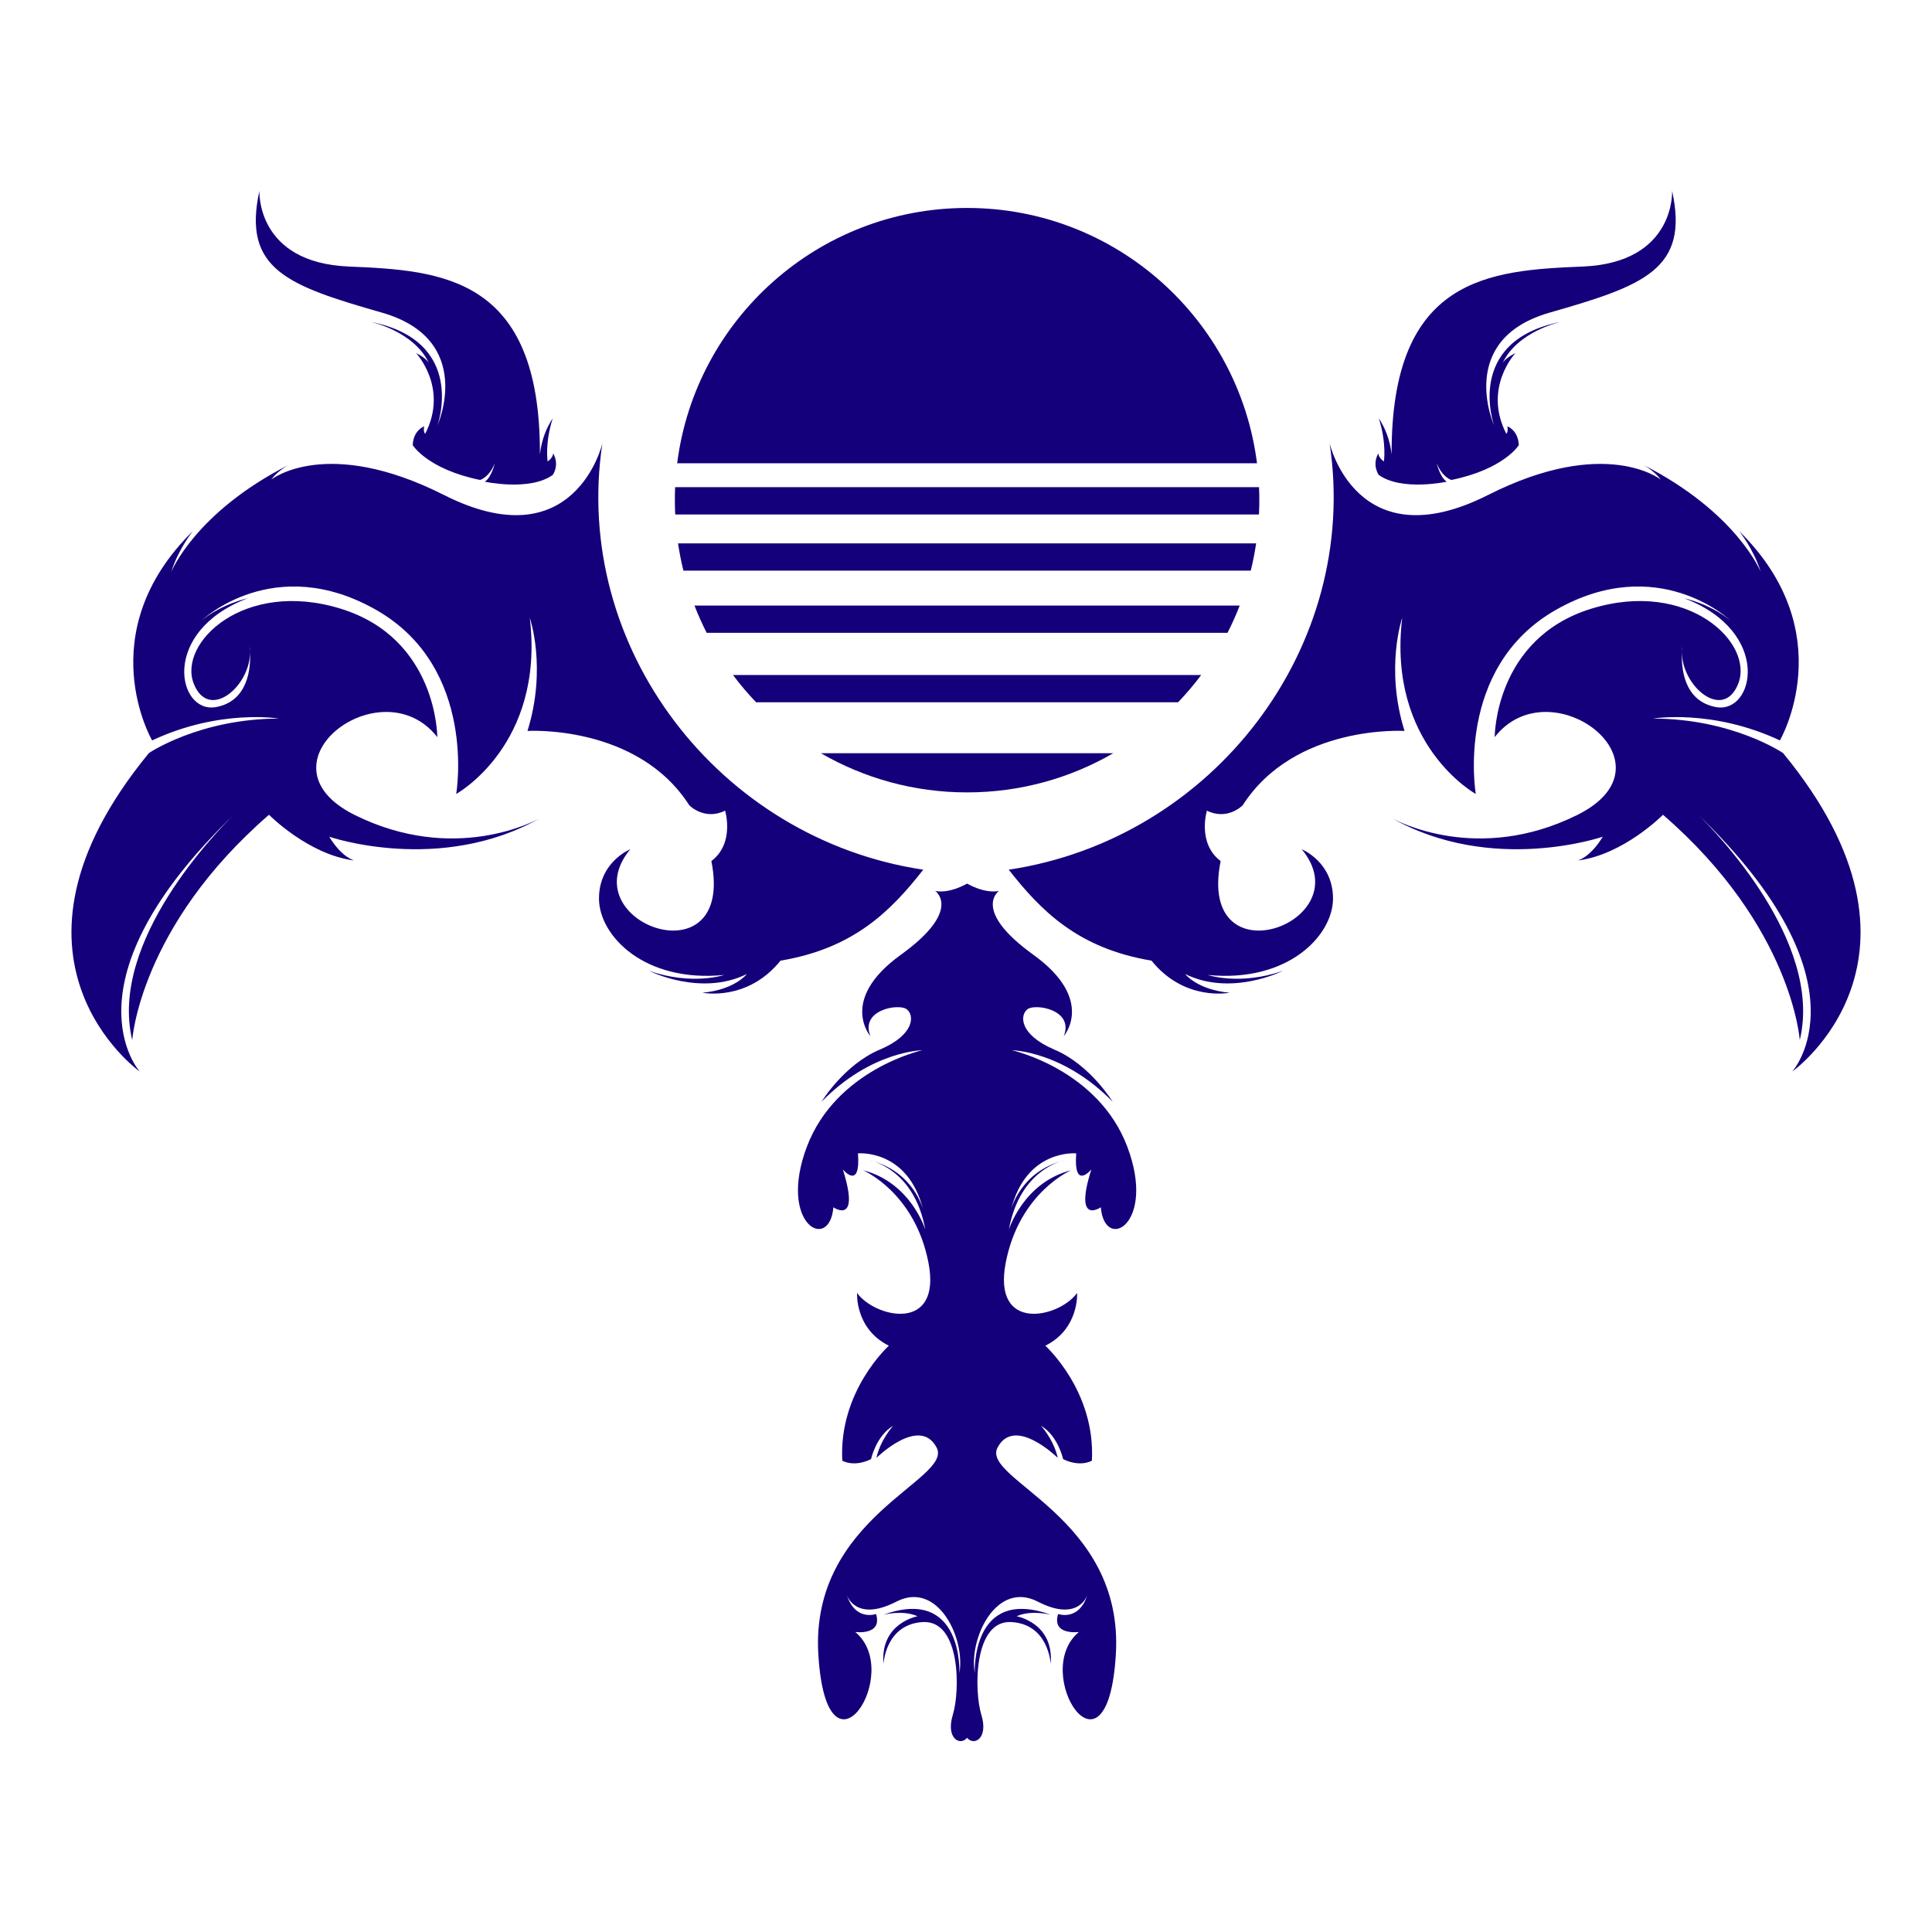
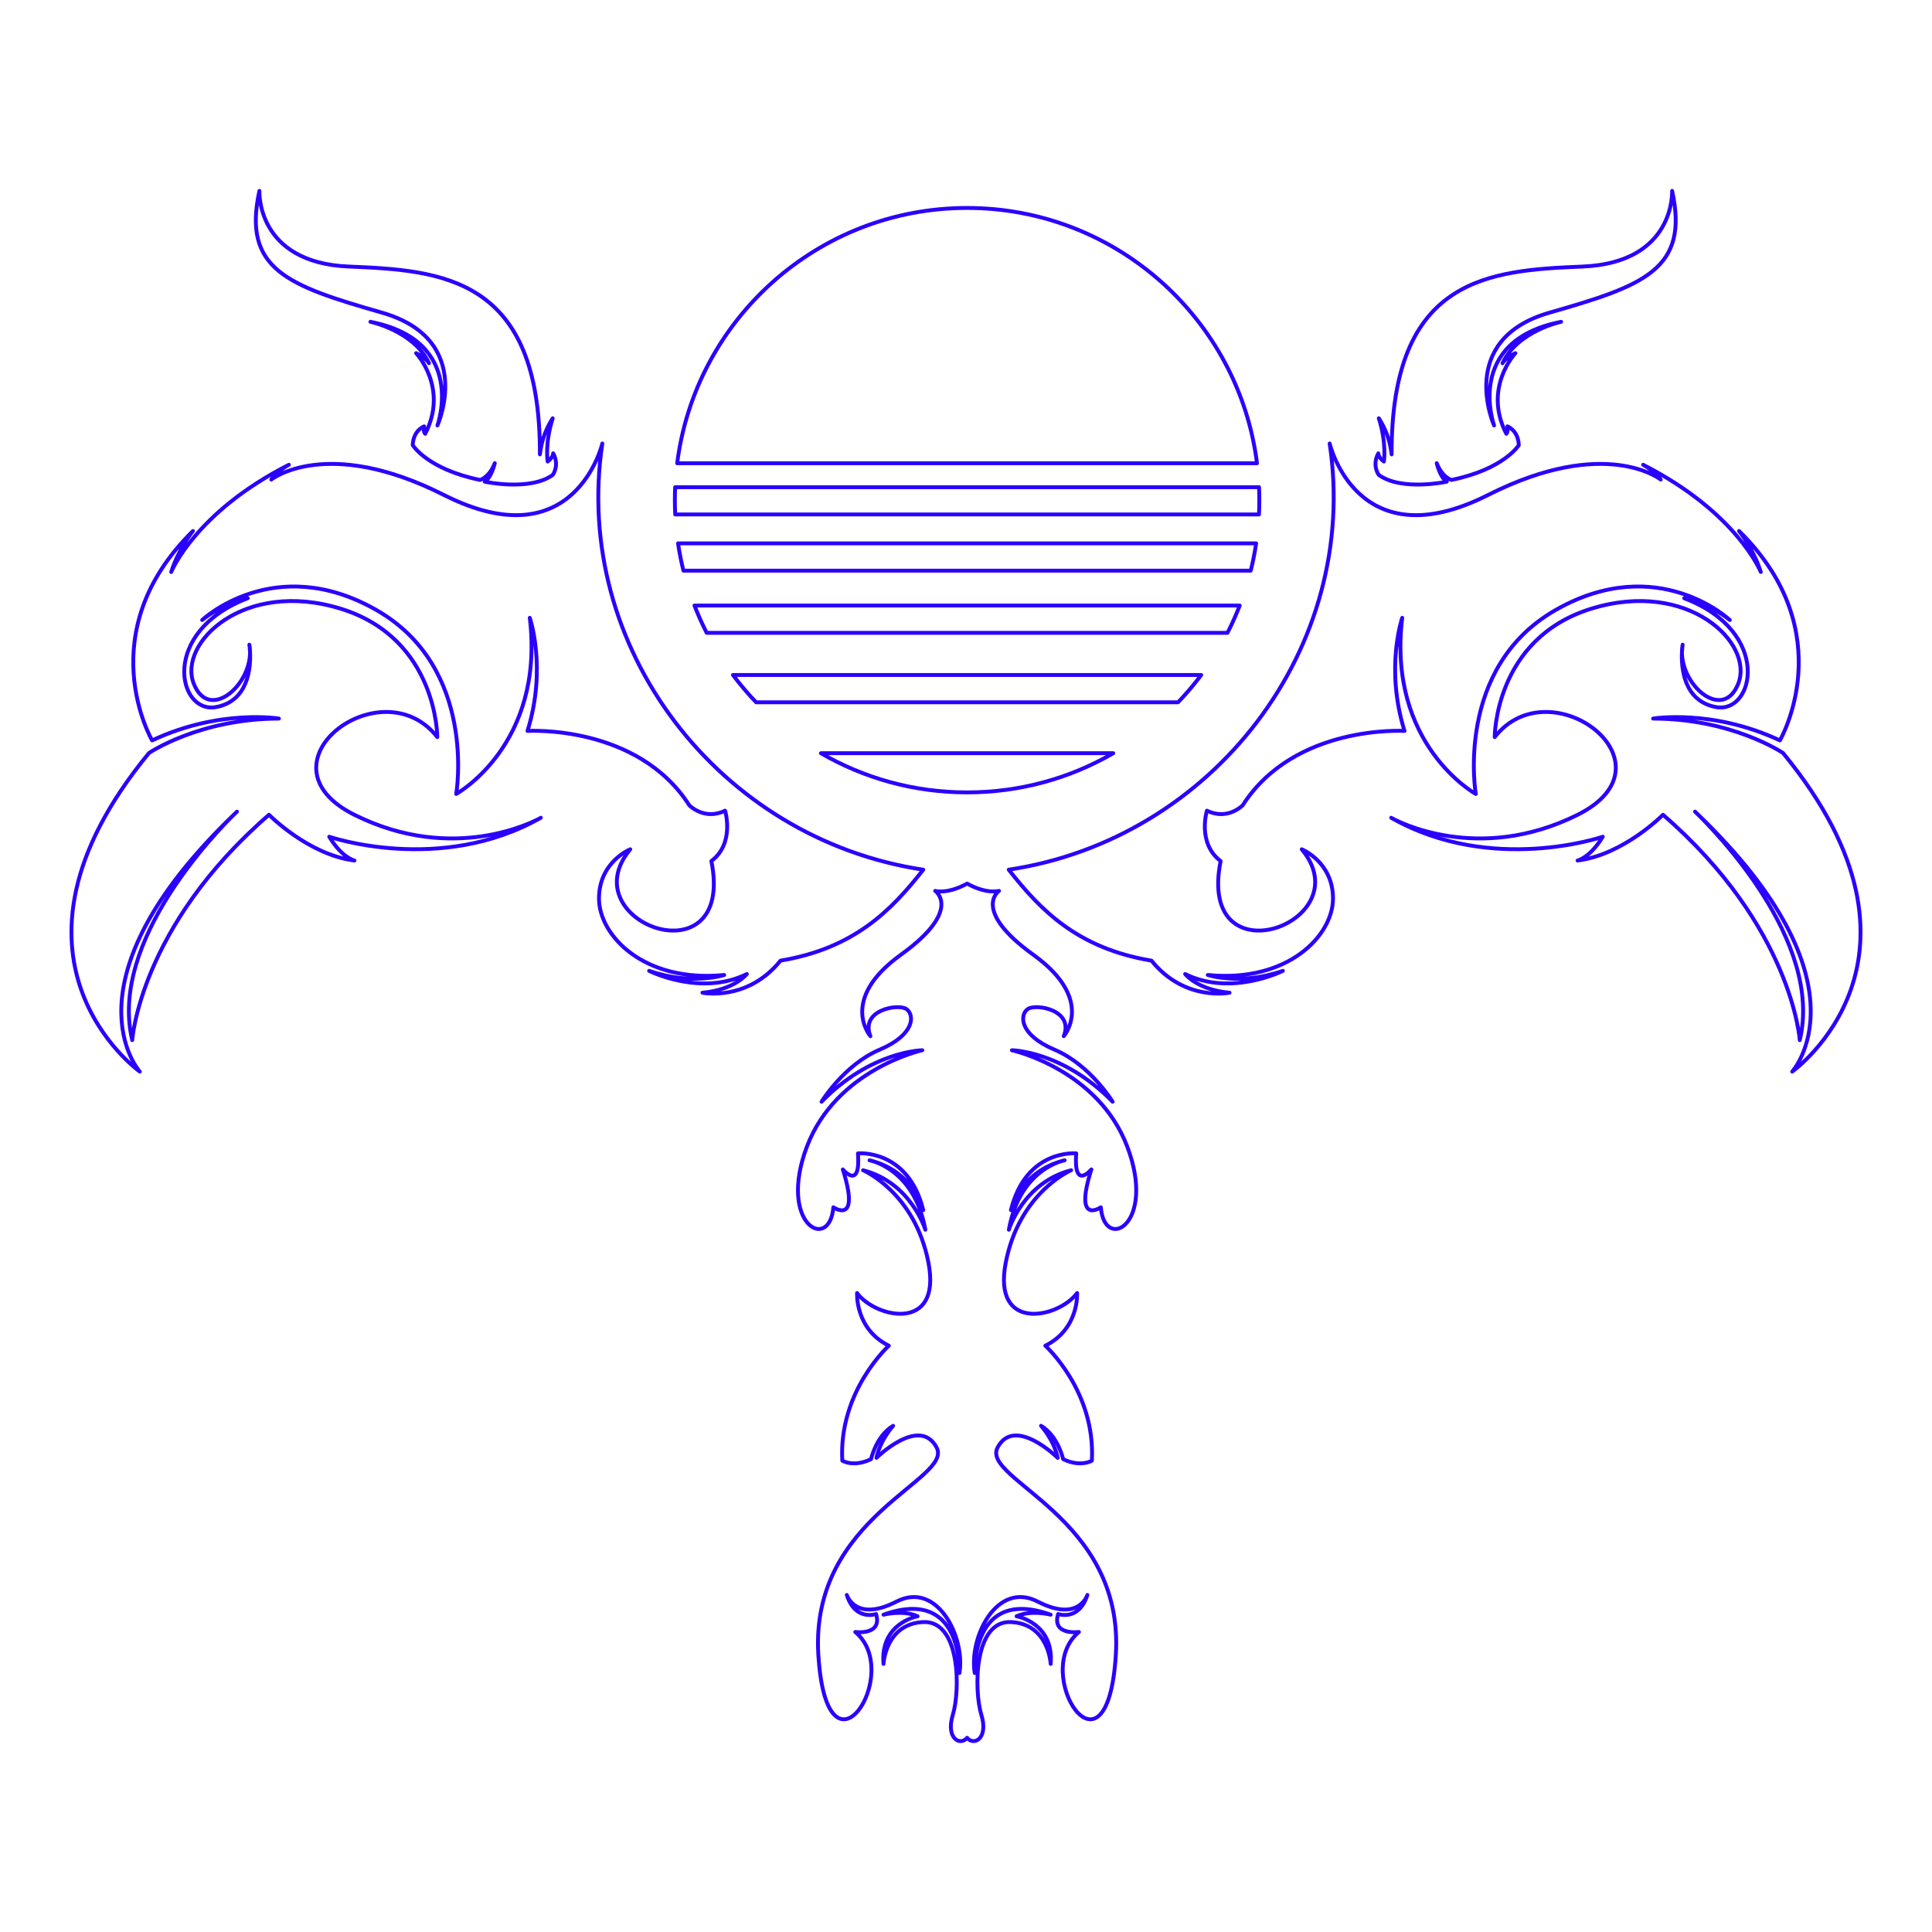
- <svg xmlns="http://www.w3.org/2000/svg" width="100%" height="100%" viewBox="0 0 500 500" version="1.1" xml:space="preserve" style="fill-rule:evenodd;clip-rule:evenodd;stroke-linejoin:round;stroke-miterlimit:1.414;">
+ <svg xmlns="http://www.w3.org/2000/svg" width="100%" height="100%" viewBox="0 0 500 500" version="1.1" xml:space="preserve" style=" fill-rule:evenodd;clip-rule:evenodd;stroke-linejoin:round;stroke-miterlimit:1.414; stroke:#2a00ff; fill-opacity: 0; ">
  <g id="alaf">
-     <path d="M288.111,194.932c-11.13,6.448 -24.051,10.14 -37.829,10.14c-13.777,0 -26.699,-3.692 -37.829,-10.14l75.658,0Zm22.761,-20.244c-1.851,2.475 -3.851,4.833 -5.986,7.06l-109.208,0c-2.135,-2.227 -4.134,-4.585 -5.986,-7.06l121.18,0Zm9.964,-17.974c-0.935,2.416 -1.991,4.772 -3.161,7.061l-134.786,0c-1.169,-2.289 -2.225,-4.645 -3.161,-7.061l141.108,0Zm4.252,-16.094c-0.355,2.392 -0.822,4.747 -1.396,7.061l-146.82,0c-0.574,-2.314 -1.041,-4.669 -1.396,-7.061l149.612,0Zm0.748,-14.538c0.049,1.115 0.073,2.236 0.073,3.363c0,1.24 -0.029,2.473 -0.089,3.698l-151.076,0c-0.059,-1.225 -0.089,-2.458 -0.089,-3.698c0,-1.127 0.024,-2.248 0.073,-3.363l151.108,0Zm-150.582,-6.189c4.701,-37.238 36.524,-66.075 75.028,-66.075c38.505,0 70.327,28.837 75.029,66.075l-150.057,0Z" style="fill:#14007a;" />
+     <path d="M288.111,194.932c-11.13,6.448 -24.051,10.14 -37.829,10.14c-13.777,0 -26.699,-3.692 -37.829,-10.14l75.658,0Zm22.761,-20.244c-1.851,2.475 -3.851,4.833 -5.986,7.06l-109.208,0c-2.135,-2.227 -4.134,-4.585 -5.986,-7.06l121.18,0Zm9.964,-17.974c-0.935,2.416 -1.991,4.772 -3.161,7.061l-134.786,0c-1.169,-2.289 -2.225,-4.645 -3.161,-7.061l141.108,0Zm4.252,-16.094c-0.355,2.392 -0.822,4.747 -1.396,7.061l-146.82,0c-0.574,-2.314 -1.041,-4.669 -1.396,-7.061l149.612,0Zm0.748,-14.538c0.049,1.115 0.073,2.236 0.073,3.363c0,1.24 -0.029,2.473 -0.089,3.698l-151.076,0c-0.059,-1.225 -0.089,-2.458 -0.089,-3.698c0,-1.127 0.024,-2.248 0.073,-3.363l151.108,0Zm-150.582,-6.189c4.701,-37.238 36.524,-66.075 75.028,-66.075c38.505,0 70.327,28.837 75.029,66.075l-150.057,0Z" />
    <g>
-       <path d="M60.767,210.592c-45.494,43.755 -24.585,66.74 -24.585,66.74c0,0 -41.331,-29.312 2.367,-82.446c0,0 13.059,-8.883 33.64,-8.92c0,0 -15.273,-2.575 -32.821,5.653c0,0 -16.254,-27.849 10.569,-54.197c0,0 -3.706,4.513 -5.627,10.605c0,0 6.178,-15.408 30.451,-27.746c0,0 -2.809,1.455 -4.556,3.832c0,0 14.261,-11.382 44.682,3.987c33.894,17.123 40.996,-13.317 40.996,-13.317c-7.92,52.81 30.247,102.373 83.056,110.292c-8.32,10.609 -17.888,20.355 -36.947,23.539c-8.591,10.678 -20.201,8.301 -20.201,8.301c8.374,-0.756 11.491,-4.834 11.491,-4.834c-11.985,5.912 -25.291,-0.828 -25.291,-0.828c11.11,3.869 19.434,1.07 19.434,1.07c-20.784,2.054 -32.385,-10.235 -32.406,-19.752c-0.02,-9.517 8.092,-12.78 8.092,-12.78c-15.704,18.924 27.285,34.526 20.992,3.048l0,0c6.128,-4.612 3.551,-13.041 3.551,-13.041c-5.359,2.637 -9.261,-1.389 -9.261,-1.389l0,0c-13.46,-21.019 -41.881,-19.243 -41.881,-19.243c5.094,-16.312 0.596,-29.274 0.596,-29.274c3.952,32.91 -19.04,45.583 -19.04,45.583c0,0 5.616,-32.675 -20.751,-47.652c-26.367,-14.977 -44.994,2.63 -44.994,2.63c5.275,-4.244 11.806,-5.63 11.806,-5.63c-22.875,8.706 -18.144,29.965 -8.262,28.174c8.441,-1.529 9.032,-10.213 8.848,-14.181c0.001,-0.662 -0.058,-1.324 -0.183,-1.977c0,0 0.127,0.77 0.183,1.977c-0.008,8.899 -10.723,17.895 -14.572,8.111c-4.136,-10.512 12.986,-27.123 38.041,-19.393c25.055,7.73 24.987,33.229 24.987,33.229c-14.441,-18.497 -48.012,6.948 -21.346,20.163c25.762,12.768 46.678,1.532 48.067,0.755l0.074,-0.042c0,0 -0.025,0.015 -0.074,0.042c-26.024,14.737 -54.688,4.86 -54.688,4.86c3.326,5.483 6.528,6.163 6.528,6.163c-11.894,-1.465 -22.114,-11.843 -22.114,-11.843c-33.481,29.005 -35.395,58.327 -35.395,58.327c-6.144,-25.587 22.162,-54.334 26.544,-58.596c0.187,-0.18 0.375,-0.36 0.563,-0.54c0,0 -0.198,0.185 -0.563,0.54Z" style="fill:#14007a;" />
-       <path d="M439.233,210.592c45.494,43.755 24.585,66.74 24.585,66.74c0,0 41.331,-29.312 -2.367,-82.446c0,0 -13.059,-8.883 -33.64,-8.92c0,0 15.273,-2.575 32.821,5.653c0,0 16.254,-27.849 -10.569,-54.197c0,0 3.706,4.513 5.627,10.605c0,0 -6.178,-15.408 -30.451,-27.746c0,0 2.809,1.455 4.556,3.832c0,0 -14.261,-11.382 -44.682,3.987c-33.894,17.123 -40.996,-13.317 -40.996,-13.317c7.92,52.81 -30.247,102.373 -83.056,110.292c8.32,10.609 17.888,20.355 36.947,23.539c8.591,10.678 20.201,8.301 20.201,8.301c-8.374,-0.756 -11.491,-4.834 -11.491,-4.834c11.985,5.912 25.291,-0.828 25.291,-0.828c-11.11,3.869 -19.434,1.07 -19.434,1.07c20.784,2.054 32.385,-10.235 32.406,-19.752c0.02,-9.517 -8.092,-12.78 -8.092,-12.78c15.704,18.924 -27.285,34.526 -20.992,3.048l0,0c-6.128,-4.612 -3.551,-13.041 -3.551,-13.041c5.359,2.637 9.261,-1.389 9.261,-1.389l0,0c13.46,-21.019 41.881,-19.243 41.881,-19.243c-5.094,-16.312 -0.596,-29.274 -0.596,-29.274c-3.952,32.91 19.04,45.583 19.04,45.583c0,0 -5.616,-32.675 20.751,-47.652c26.367,-14.977 44.994,2.63 44.994,2.63c-5.275,-4.244 -11.806,-5.63 -11.806,-5.63c22.875,8.706 18.144,29.965 8.262,28.174c-8.441,-1.529 -9.032,-10.213 -8.848,-14.181c-0.001,-0.662 0.058,-1.324 0.183,-1.977c0,0 -0.127,0.77 -0.183,1.977c0.008,8.899 10.723,17.895 14.572,8.111c4.136,-10.512 -12.986,-27.123 -38.041,-19.393c-25.055,7.73 -24.987,33.229 -24.987,33.229c14.441,-18.497 48.012,6.948 21.346,20.163c-25.762,12.768 -46.678,1.532 -48.067,0.755l-0.074,-0.042c0,0 0.025,0.015 0.074,0.042c26.024,14.737 54.688,4.86 54.688,4.86c-3.326,5.483 -6.528,6.163 -6.528,6.163c11.894,-1.465 22.114,-11.843 22.114,-11.843c33.481,29.005 35.395,58.327 35.395,58.327c6.144,-25.587 -22.162,-54.334 -26.544,-58.596c-0.187,-0.18 -0.375,-0.36 -0.563,-0.54c0,0 0.198,0.185 0.563,0.54Z" style="fill:#14007a;" />
+       <path d="M60.767,210.592c-45.494,43.755 -24.585,66.74 -24.585,66.74c0,0 -41.331,-29.312 2.367,-82.446c0,0 13.059,-8.883 33.64,-8.92c0,0 -15.273,-2.575 -32.821,5.653c0,0 -16.254,-27.849 10.569,-54.197c0,0 -3.706,4.513 -5.627,10.605c0,0 6.178,-15.408 30.451,-27.746c0,0 -2.809,1.455 -4.556,3.832c0,0 14.261,-11.382 44.682,3.987c33.894,17.123 40.996,-13.317 40.996,-13.317c-7.92,52.81 30.247,102.373 83.056,110.292c-8.32,10.609 -17.888,20.355 -36.947,23.539c-8.591,10.678 -20.201,8.301 -20.201,8.301c8.374,-0.756 11.491,-4.834 11.491,-4.834c-11.985,5.912 -25.291,-0.828 -25.291,-0.828c11.11,3.869 19.434,1.07 19.434,1.07c-20.784,2.054 -32.385,-10.235 -32.406,-19.752c-0.02,-9.517 8.092,-12.78 8.092,-12.78c-15.704,18.924 27.285,34.526 20.992,3.048l0,0c6.128,-4.612 3.551,-13.041 3.551,-13.041c-5.359,2.637 -9.261,-1.389 -9.261,-1.389l0,0c-13.46,-21.019 -41.881,-19.243 -41.881,-19.243c5.094,-16.312 0.596,-29.274 0.596,-29.274c3.952,32.91 -19.04,45.583 -19.04,45.583c0,0 5.616,-32.675 -20.751,-47.652c-26.367,-14.977 -44.994,2.63 -44.994,2.63c5.275,-4.244 11.806,-5.63 11.806,-5.63c-22.875,8.706 -18.144,29.965 -8.262,28.174c8.441,-1.529 9.032,-10.213 8.848,-14.181c0.001,-0.662 -0.058,-1.324 -0.183,-1.977c0,0 0.127,0.77 0.183,1.977c-0.008,8.899 -10.723,17.895 -14.572,8.111c-4.136,-10.512 12.986,-27.123 38.041,-19.393c25.055,7.73 24.987,33.229 24.987,33.229c-14.441,-18.497 -48.012,6.948 -21.346,20.163c25.762,12.768 46.678,1.532 48.067,0.755l0.074,-0.042c0,0 -0.025,0.015 -0.074,0.042c-26.024,14.737 -54.688,4.86 -54.688,4.86c3.326,5.483 6.528,6.163 6.528,6.163c-11.894,-1.465 -22.114,-11.843 -22.114,-11.843c-33.481,29.005 -35.395,58.327 -35.395,58.327c-6.144,-25.587 22.162,-54.334 26.544,-58.596c0.187,-0.18 0.375,-0.36 0.563,-0.54c0,0 -0.198,0.185 -0.563,0.54Z" />
+       <path d="M439.233,210.592c45.494,43.755 24.585,66.74 24.585,66.74c0,0 41.331,-29.312 -2.367,-82.446c0,0 -13.059,-8.883 -33.64,-8.92c0,0 15.273,-2.575 32.821,5.653c0,0 16.254,-27.849 -10.569,-54.197c0,0 3.706,4.513 5.627,10.605c0,0 -6.178,-15.408 -30.451,-27.746c0,0 2.809,1.455 4.556,3.832c0,0 -14.261,-11.382 -44.682,3.987c-33.894,17.123 -40.996,-13.317 -40.996,-13.317c7.92,52.81 -30.247,102.373 -83.056,110.292c8.32,10.609 17.888,20.355 36.947,23.539c8.591,10.678 20.201,8.301 20.201,8.301c-8.374,-0.756 -11.491,-4.834 -11.491,-4.834c11.985,5.912 25.291,-0.828 25.291,-0.828c-11.11,3.869 -19.434,1.07 -19.434,1.07c20.784,2.054 32.385,-10.235 32.406,-19.752c0.02,-9.517 -8.092,-12.78 -8.092,-12.78c15.704,18.924 -27.285,34.526 -20.992,3.048l0,0c-6.128,-4.612 -3.551,-13.041 -3.551,-13.041c5.359,2.637 9.261,-1.389 9.261,-1.389l0,0c13.46,-21.019 41.881,-19.243 41.881,-19.243c-5.094,-16.312 -0.596,-29.274 -0.596,-29.274c-3.952,32.91 19.04,45.583 19.04,45.583c0,0 -5.616,-32.675 20.751,-47.652c26.367,-14.977 44.994,2.63 44.994,2.63c-5.275,-4.244 -11.806,-5.63 -11.806,-5.63c22.875,8.706 18.144,29.965 8.262,28.174c-8.441,-1.529 -9.032,-10.213 -8.848,-14.181c-0.001,-0.662 0.058,-1.324 0.183,-1.977c0,0 -0.127,0.77 -0.183,1.977c0.008,8.899 10.723,17.895 14.572,8.111c4.136,-10.512 -12.986,-27.123 -38.041,-19.393c-25.055,7.73 -24.987,33.229 -24.987,33.229c14.441,-18.497 48.012,6.948 21.346,20.163c-25.762,12.768 -46.678,1.532 -48.067,0.755l-0.074,-0.042c0,0 0.025,0.015 0.074,0.042c26.024,14.737 54.688,4.86 54.688,4.86c-3.326,5.483 -6.528,6.163 -6.528,6.163c11.894,-1.465 22.114,-11.843 22.114,-11.843c33.481,29.005 35.395,58.327 35.395,58.327c6.144,-25.587 -22.162,-54.334 -26.544,-58.596c-0.187,-0.18 -0.375,-0.36 -0.563,-0.54c0,0 0.198,0.185 0.563,0.54Z" />
    </g>
-     <path d="M250.282,449.741c-1.752,2.178 -5.588,0.234 -3.683,-5.984c1.906,-6.218 2.006,-24.47 -7.722,-23.969c-9.728,0.502 -10.229,10.831 -10.229,10.831c-0.903,-10.63 8.825,-12.335 8.825,-12.335c-3.811,-1.705 -8.825,-0.401 -8.825,-0.401c20.659,-7.421 19.65,15.099 19.65,15.099c1.567,-9.088 -5.641,-23.974 -16.297,-18.49c-10.655,5.485 -12.849,-1.724 -12.849,-1.724c2.194,6.895 7.57,4.936 7.57,4.936c1.714,5.632 -5.386,4.652 -5.386,4.652c12.732,10.529 -7.345,41.623 -9.549,5.877c-2.204,-35.747 35.012,-45.296 30.605,-53.621c-4.407,-8.324 -15.569,2.681 -15.569,2.681c1.027,-4.724 4.322,-8.297 4.322,-8.297c-4.413,2.607 -5.717,8.624 -5.717,8.624c-4.513,2.207 -7.441,0.398 -7.441,0.398c-0.98,-18.02 12.05,-29.749 12.05,-29.749c-8.814,-4.381 -8.227,-13.639 -8.227,-13.639c4.701,6.464 21.999,10.343 18.469,-7.869c-3.53,-18.212 -16.929,-23.908 -16.929,-23.908c12.436,3.209 16.126,15.404 16.126,15.404c-2.888,-15.966 -14.441,-17.972 -14.441,-17.972c11.553,2.808 13.9,12.893 13.9,12.893c-3.918,-15.914 -16.894,-14.69 -16.894,-14.69c0.734,9.793 -3.918,4.162 -3.918,4.162c4.652,14.691 -2.448,9.794 -2.448,9.794c-0.98,11.752 -14.446,4.407 -6.856,-15.67c7.59,-20.077 29.871,-24.974 29.871,-24.974c0,0 -13.226,0.165 -26.075,13.328c0,0 5.798,-9.559 15.043,-13.476c9.245,-3.917 9.021,-9.044 6.926,-10.51c-2.095,-1.467 -12.044,0.209 -9.321,7.016c0,0 -8.273,-9.425 7.855,-21.05c16.128,-11.624 8.902,-16.546 8.902,-16.546c0,0 3.12,0.942 8.262,-1.886c5.143,2.828 8.263,1.886 8.263,1.886c0,0 -7.226,4.922 8.901,16.546c16.128,11.625 7.855,21.05 7.855,21.05c2.723,-6.807 -7.226,-8.483 -9.321,-7.016c-2.094,1.466 -2.319,6.593 6.926,10.51c9.246,3.917 15.044,13.476 15.044,13.476c-12.85,-13.163 -26.076,-13.328 -26.076,-13.328c0,0 22.281,4.897 29.871,24.974c7.59,20.077 -5.876,27.422 -6.855,15.67c0,0 -7.101,4.897 -2.449,-9.794c0,0 -4.652,5.631 -3.917,-4.162c0,0 -12.977,-1.224 -16.894,14.69c0,0 2.346,-10.085 13.899,-12.893c0,0 -11.553,2.006 -14.441,17.972c0,0 3.69,-12.195 16.126,-15.404c0,0 -13.398,5.696 -16.928,23.908c-3.531,18.212 13.767,14.333 18.468,7.869c0,0 0.588,9.258 -8.227,13.639c0,0 13.03,11.729 12.05,29.749c0,0 -2.928,1.809 -7.441,-0.398c0,0 -1.304,-6.017 -5.716,-8.624c0,0 3.295,3.573 4.321,8.297c0,0 -11.162,-11.005 -15.569,-2.681c-4.407,8.325 32.809,17.874 30.605,53.621c-2.203,35.746 -22.28,4.652 -9.549,-5.877c0,0 -7.1,0.98 -5.386,-4.652c0,0 5.377,1.959 7.57,-4.936c0,0 -2.193,7.209 -12.849,1.724c-10.655,-5.484 -17.864,9.402 -16.297,18.49c0,0 -1.009,-22.52 19.65,-15.099c0,0 -5.014,-1.304 -8.825,0.401c0,0 9.728,1.705 8.825,12.335c0,0 -0.501,-10.329 -10.229,-10.831c-9.728,-0.501 -9.627,17.751 -7.722,23.969c1.906,6.218 -1.93,8.162 -3.683,5.984l0,0Z" style="fill:#14007a;" />
+     <path d="M250.282,449.741c-1.752,2.178 -5.588,0.234 -3.683,-5.984c1.906,-6.218 2.006,-24.47 -7.722,-23.969c-9.728,0.502 -10.229,10.831 -10.229,10.831c-0.903,-10.63 8.825,-12.335 8.825,-12.335c-3.811,-1.705 -8.825,-0.401 -8.825,-0.401c20.659,-7.421 19.65,15.099 19.65,15.099c1.567,-9.088 -5.641,-23.974 -16.297,-18.49c-10.655,5.485 -12.849,-1.724 -12.849,-1.724c2.194,6.895 7.57,4.936 7.57,4.936c1.714,5.632 -5.386,4.652 -5.386,4.652c12.732,10.529 -7.345,41.623 -9.549,5.877c-2.204,-35.747 35.012,-45.296 30.605,-53.621c-4.407,-8.324 -15.569,2.681 -15.569,2.681c1.027,-4.724 4.322,-8.297 4.322,-8.297c-4.413,2.607 -5.717,8.624 -5.717,8.624c-4.513,2.207 -7.441,0.398 -7.441,0.398c-0.98,-18.02 12.05,-29.749 12.05,-29.749c-8.814,-4.381 -8.227,-13.639 -8.227,-13.639c4.701,6.464 21.999,10.343 18.469,-7.869c-3.53,-18.212 -16.929,-23.908 -16.929,-23.908c12.436,3.209 16.126,15.404 16.126,15.404c-2.888,-15.966 -14.441,-17.972 -14.441,-17.972c11.553,2.808 13.9,12.893 13.9,12.893c-3.918,-15.914 -16.894,-14.69 -16.894,-14.69c0.734,9.793 -3.918,4.162 -3.918,4.162c4.652,14.691 -2.448,9.794 -2.448,9.794c-0.98,11.752 -14.446,4.407 -6.856,-15.67c7.59,-20.077 29.871,-24.974 29.871,-24.974c0,0 -13.226,0.165 -26.075,13.328c0,0 5.798,-9.559 15.043,-13.476c9.245,-3.917 9.021,-9.044 6.926,-10.51c-2.095,-1.467 -12.044,0.209 -9.321,7.016c0,0 -8.273,-9.425 7.855,-21.05c16.128,-11.624 8.902,-16.546 8.902,-16.546c0,0 3.12,0.942 8.262,-1.886c5.143,2.828 8.263,1.886 8.263,1.886c0,0 -7.226,4.922 8.901,16.546c16.128,11.625 7.855,21.05 7.855,21.05c2.723,-6.807 -7.226,-8.483 -9.321,-7.016c-2.094,1.466 -2.319,6.593 6.926,10.51c9.246,3.917 15.044,13.476 15.044,13.476c-12.85,-13.163 -26.076,-13.328 -26.076,-13.328c0,0 22.281,4.897 29.871,24.974c7.59,20.077 -5.876,27.422 -6.855,15.67c0,0 -7.101,4.897 -2.449,-9.794c0,0 -4.652,5.631 -3.917,-4.162c0,0 -12.977,-1.224 -16.894,14.69c0,0 2.346,-10.085 13.899,-12.893c0,0 -11.553,2.006 -14.441,17.972c0,0 3.69,-12.195 16.126,-15.404c0,0 -13.398,5.696 -16.928,23.908c-3.531,18.212 13.767,14.333 18.468,7.869c0,0 0.588,9.258 -8.227,13.639c0,0 13.03,11.729 12.05,29.749c0,0 -2.928,1.809 -7.441,-0.398c0,0 -1.304,-6.017 -5.716,-8.624c0,0 3.295,3.573 4.321,8.297c0,0 -11.162,-11.005 -15.569,-2.681c-4.407,8.325 32.809,17.874 30.605,53.621c-2.203,35.746 -22.28,4.652 -9.549,-5.877c0,0 -7.1,0.98 -5.386,-4.652c0,0 5.377,1.959 7.57,-4.936c0,0 -2.193,7.209 -12.849,1.724c-10.655,-5.484 -17.864,9.402 -16.297,18.49c0,0 -1.009,-22.52 19.65,-15.099c0,0 -5.014,-1.304 -8.825,0.401c0,0 9.728,1.705 8.825,12.335c0,0 -0.501,-10.329 -10.229,-10.831c-9.728,-0.501 -9.627,17.751 -7.722,23.969c1.906,6.218 -1.93,8.162 -3.683,5.984l0,0Z" />
    <g>
-       <path d="M139.727,117.592c0.452,-3.923 1.724,-6.878 3.317,-9.345c-2.079,6.531 -1.314,11.191 -1.314,11.191c1.47,-1.074 1.435,-2.117 1.435,-2.117c1.721,3.114 -0.107,5.582 -0.107,5.582c-5.936,4.289 -17.6,1.758 -17.6,1.758c1.76,-1.093 2.598,-4.79 2.598,-4.79c-1.476,3.727 -3.808,4.341 -3.808,4.341c-13.649,-2.795 -17.439,-9.011 -17.439,-9.011c0.172,-3.9 2.954,-4.858 2.954,-4.858c-0.26,1.524 0.277,1.92 0.277,1.92c6.123,-11.88 -2.347,-20.867 -2.347,-20.867c2.712,1.298 3.331,2.607 3.331,2.607c-3.934,-8.384 -15.161,-10.719 -15.161,-10.719c25.227,4.937 17.346,26.822 17.346,26.822c0,0 9.997,-22.222 -14.387,-29.204c-24.383,-6.982 -36.15,-11.187 -31.689,-31.504c0,0 -0.929,18.585 23.149,19.584c24.078,0.999 49.612,2.632 49.445,48.61Z" style="fill:#14007a;" />
-       <path d="M360.15,117.592c-0.453,-3.923 -1.724,-6.878 -3.318,-9.345c2.08,6.531 1.315,11.191 1.315,11.191c-1.47,-1.074 -1.436,-2.117 -1.436,-2.117c-1.721,3.114 0.108,5.582 0.108,5.582c5.935,4.289 17.6,1.758 17.6,1.758c-1.761,-1.093 -2.598,-4.79 -2.598,-4.79c1.476,3.727 3.808,4.341 3.808,4.341c13.649,-2.795 17.438,-9.011 17.438,-9.011c-0.172,-3.9 -2.953,-4.858 -2.953,-4.858c0.26,1.524 -0.278,1.92 -0.278,1.92c-6.122,-11.88 2.348,-20.867 2.348,-20.867c-2.712,1.298 -3.332,2.607 -3.332,2.607c3.934,-8.384 15.162,-10.719 15.162,-10.719c-25.228,4.937 -17.347,26.822 -17.347,26.822c0,0 -9.996,-22.222 14.387,-29.204c24.384,-6.982 36.15,-11.187 31.69,-31.504c0,0 0.929,18.585 -23.149,19.584c-24.078,0.999 -49.613,2.632 -49.445,48.61Z" style="fill:#14007a;" />
+       <path d="M139.727,117.592c0.452,-3.923 1.724,-6.878 3.317,-9.345c-2.079,6.531 -1.314,11.191 -1.314,11.191c1.47,-1.074 1.435,-2.117 1.435,-2.117c1.721,3.114 -0.107,5.582 -0.107,5.582c-5.936,4.289 -17.6,1.758 -17.6,1.758c1.76,-1.093 2.598,-4.79 2.598,-4.79c-1.476,3.727 -3.808,4.341 -3.808,4.341c-13.649,-2.795 -17.439,-9.011 -17.439,-9.011c0.172,-3.9 2.954,-4.858 2.954,-4.858c-0.26,1.524 0.277,1.92 0.277,1.92c6.123,-11.88 -2.347,-20.867 -2.347,-20.867c2.712,1.298 3.331,2.607 3.331,2.607c-3.934,-8.384 -15.161,-10.719 -15.161,-10.719c25.227,4.937 17.346,26.822 17.346,26.822c0,0 9.997,-22.222 -14.387,-29.204c-24.383,-6.982 -36.15,-11.187 -31.689,-31.504c0,0 -0.929,18.585 23.149,19.584c24.078,0.999 49.612,2.632 49.445,48.61Z" />
+       <path d="M360.15,117.592c-0.453,-3.923 -1.724,-6.878 -3.318,-9.345c2.08,6.531 1.315,11.191 1.315,11.191c-1.47,-1.074 -1.436,-2.117 -1.436,-2.117c-1.721,3.114 0.108,5.582 0.108,5.582c5.935,4.289 17.6,1.758 17.6,1.758c-1.761,-1.093 -2.598,-4.79 -2.598,-4.79c1.476,3.727 3.808,4.341 3.808,4.341c13.649,-2.795 17.438,-9.011 17.438,-9.011c-0.172,-3.9 -2.953,-4.858 -2.953,-4.858c0.26,1.524 -0.278,1.92 -0.278,1.92c-6.122,-11.88 2.348,-20.867 2.348,-20.867c-2.712,1.298 -3.332,2.607 -3.332,2.607c3.934,-8.384 15.162,-10.719 15.162,-10.719c-25.228,4.937 -17.347,26.822 -17.347,26.822c0,0 -9.996,-22.222 14.387,-29.204c24.384,-6.982 36.15,-11.187 31.69,-31.504c0,0 0.929,18.585 -23.149,19.584c-24.078,0.999 -49.613,2.632 -49.445,48.61Z" />
    </g>
  </g>
</svg>
